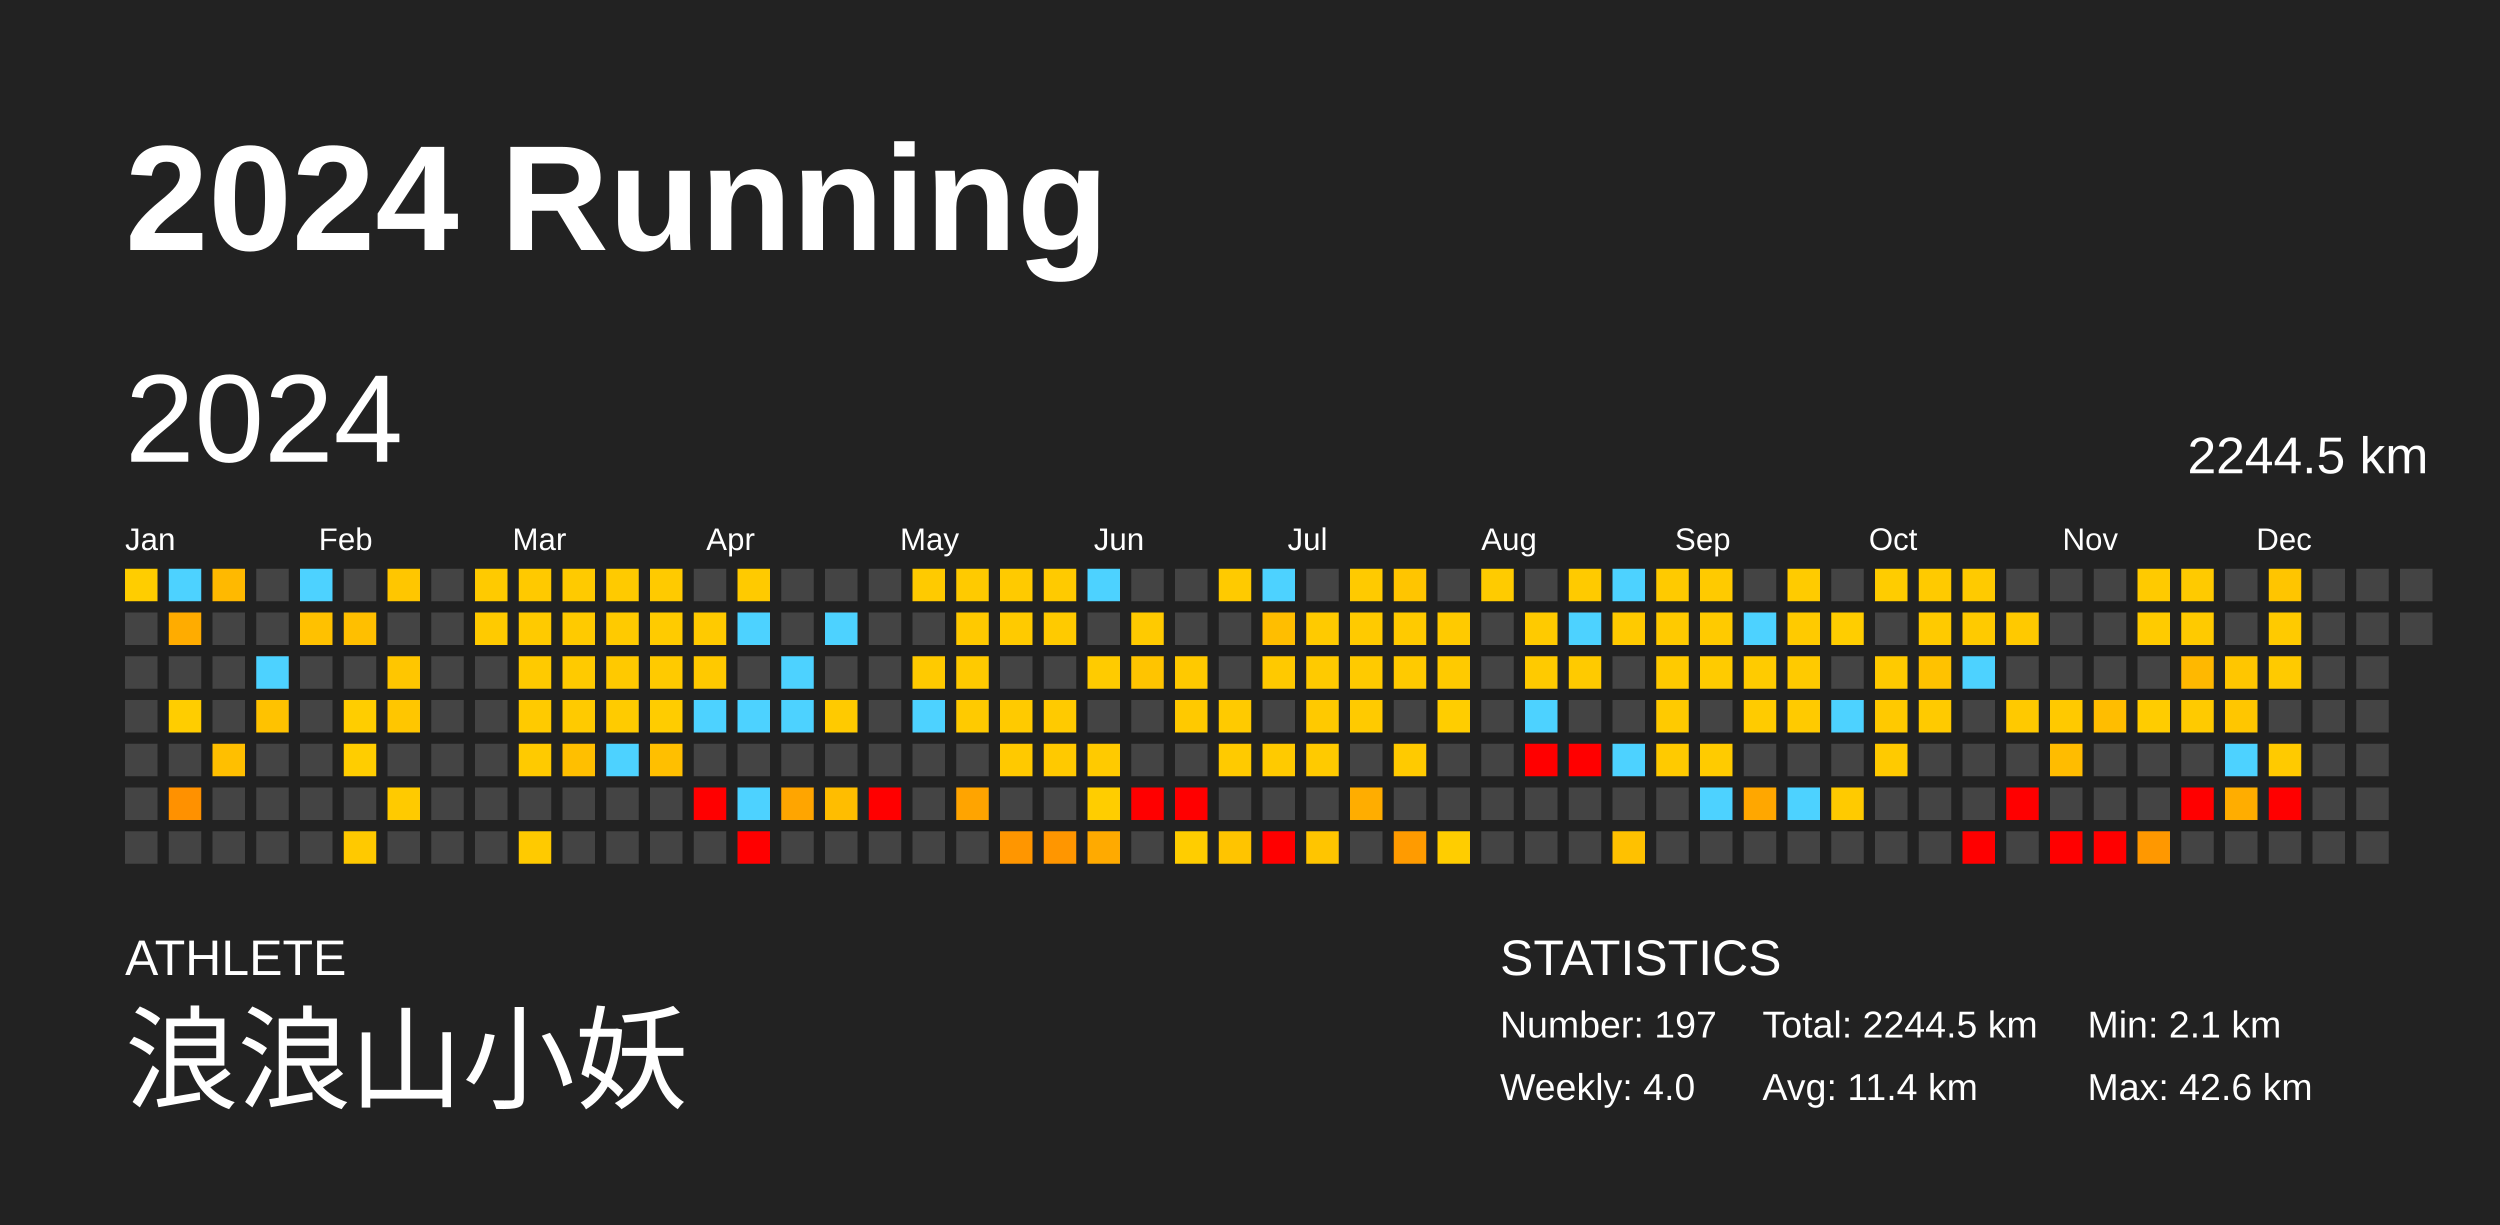
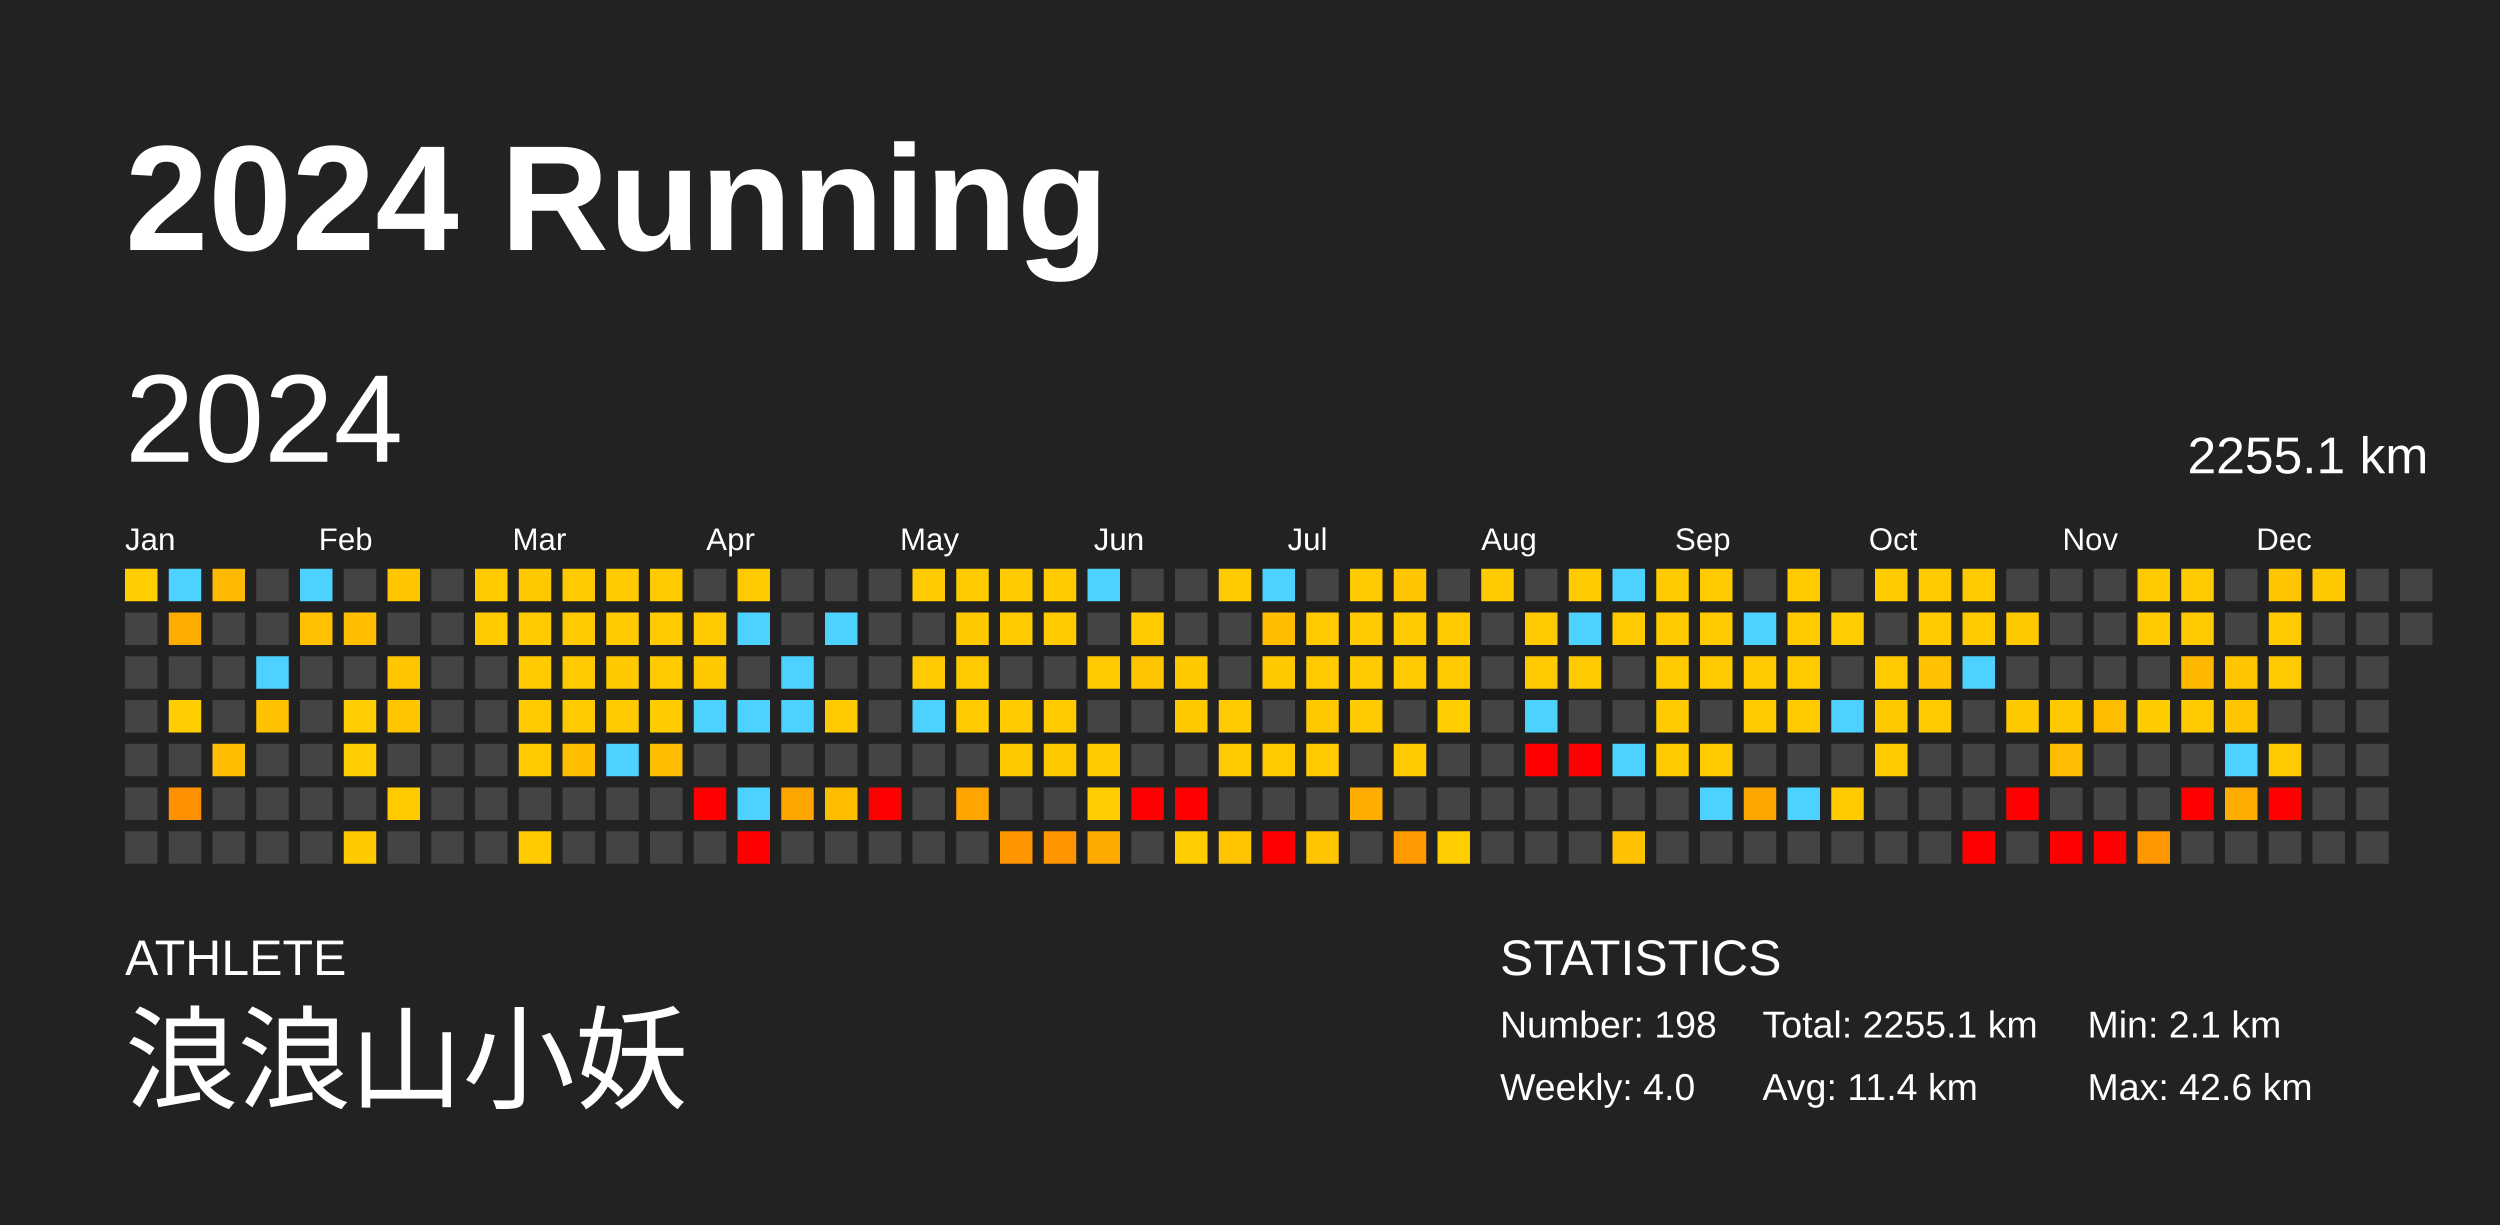
<svg xmlns="http://www.w3.org/2000/svg" baseProfile="full" height="98mm" version="1.1" viewBox="0,0,200,98" width="200mm">
  <defs />
  <rect fill="#222222" height="98" width="200" x="0" y="0" />
  <text fill="#FFFFFF" style="font-size:12px; font-family:Arial; font-weight:bold;" x="10" y="20">2024 Running</text>
  <text fill="#FFFFFF" style="font-size:4px; font-family:Arial" x="10" y="78">ATHLETE</text>
  <text fill="#FFFFFF" style="font-size:9px; font-family:Arial" x="10" y="88">浪浪山小妖</text>
  <text fill="#FFFFFF" style="font-size:4px; font-family:Arial" x="120" y="78">STATISTICS</text>
-   <text fill="#FFFFFF" style="font-size:3px; font-family:Arial" x="120" y="83">Number: 197</text>
+   <text fill="#FFFFFF" style="font-size:3px; font-family:Arial" x="120" y="83">Number: 198</text>
  <text fill="#FFFFFF" style="font-size:3px; font-family:Arial" x="120" y="88">Weekly: 4.0</text>
-   <text fill="#FFFFFF" style="font-size:3px; font-family:Arial" x="141" y="83">Total: 2244.5 km</text>
+   <text fill="#FFFFFF" style="font-size:3px; font-family:Arial" x="141" y="83">Total: 2255.1 km</text>
  <text fill="#FFFFFF" style="font-size:3px; font-family:Arial" x="141" y="88">Avg: 11.4 km</text>
  <text fill="#FFFFFF" style="font-size:3px; font-family:Arial" x="167" y="83">Min: 2.1 km</text>
  <text fill="#FFFFFF" style="font-size:3px; font-family:Arial" x="167" y="88">Max: 42.6 km</text>
  <text dominant-baseline="hanging" fill="#FFFFFF" style="font-size:10.0px; font-family:Arial;" x="10" y="30">2024</text>
-   <text dominant-baseline="hanging" fill="#FFFFFF" style="font-size:4.125px; font-family:Arial;" x="175" y="35">2244.5 km</text>
+   <text dominant-baseline="hanging" fill="#FFFFFF" style="font-size:4.125px; font-family:Arial;" x="175" y="35">2255.1 km</text>
  <text fill="#FFFFFF" style="font-size:2.5px; font-family:Arial" x="10.0" y="44">Jan</text>
  <text fill="#FFFFFF" style="font-size:2.5px; font-family:Arial" x="25.5" y="44">Feb</text>
  <text fill="#FFFFFF" style="font-size:2.5px; font-family:Arial" x="41.0" y="44">Mar</text>
  <text fill="#FFFFFF" style="font-size:2.5px; font-family:Arial" x="56.5" y="44">Apr</text>
  <text fill="#FFFFFF" style="font-size:2.5px; font-family:Arial" x="72.0" y="44">May</text>
  <text fill="#FFFFFF" style="font-size:2.5px; font-family:Arial" x="87.5" y="44">Jun</text>
  <text fill="#FFFFFF" style="font-size:2.5px; font-family:Arial" x="103.0" y="44">Jul</text>
  <text fill="#FFFFFF" style="font-size:2.5px; font-family:Arial" x="118.5" y="44">Aug</text>
  <text fill="#FFFFFF" style="font-size:2.5px; font-family:Arial" x="134.0" y="44">Sep</text>
  <text fill="#FFFFFF" style="font-size:2.5px; font-family:Arial" x="149.5" y="44">Oct</text>
  <text fill="#FFFFFF" style="font-size:2.5px; font-family:Arial" x="165.0" y="44">Nov</text>
  <text fill="#FFFFFF" style="font-size:2.5px; font-family:Arial" x="180.5" y="44">Dec</text>
  <rect fill="#ffcd00" height="2.6" width="2.6" x="10.0" y="45.5" />
  <rect fill="#444444" height="2.6" width="2.6" x="10.0" y="49.0" />
  <rect fill="#444444" height="2.6" width="2.6" x="10.0" y="52.5" />
  <rect fill="#444444" height="2.6" width="2.6" x="10.0" y="56.0" />
  <rect fill="#444444" height="2.6" width="2.6" x="10.0" y="59.5" />
  <rect fill="#444444" height="2.6" width="2.6" x="10.0" y="63.0" />
  <rect fill="#444444" height="2.6" width="2.6" x="10.0" y="66.5" />
  <rect fill="#4dd2ff" height="2.6" width="2.6" x="13.5" y="45.5" />
  <rect fill="#ffac00" height="2.6" width="2.6" x="13.5" y="49.0" />
  <rect fill="#444444" height="2.6" width="2.6" x="13.5" y="52.5" />
  <rect fill="#ffcd00" height="2.6" width="2.6" x="13.5" y="56.0" />
  <rect fill="#444444" height="2.6" width="2.6" x="13.5" y="59.5" />
  <rect fill="#ff9100" height="2.6" width="2.6" x="13.5" y="63.0" />
  <rect fill="#444444" height="2.6" width="2.6" x="13.5" y="66.5" />
  <rect fill="#ffb900" height="2.6" width="2.6" x="17.0" y="45.5" />
  <rect fill="#444444" height="2.6" width="2.6" x="17.0" y="49.0" />
  <rect fill="#444444" height="2.6" width="2.6" x="17.0" y="52.5" />
  <rect fill="#444444" height="2.6" width="2.6" x="17.0" y="56.0" />
  <rect fill="#ffbf00" height="2.6" width="2.6" x="17.0" y="59.5" />
  <rect fill="#444444" height="2.6" width="2.6" x="17.0" y="63.0" />
  <rect fill="#444444" height="2.6" width="2.6" x="17.0" y="66.5" />
  <rect fill="#444444" height="2.6" width="2.6" x="20.5" y="45.5" />
  <rect fill="#444444" height="2.6" width="2.6" x="20.5" y="49.0" />
  <rect fill="#4dd2ff" height="2.6" width="2.6" x="20.5" y="52.5" />
  <rect fill="#ffc200" height="2.6" width="2.6" x="20.5" y="56.0" />
  <rect fill="#444444" height="2.6" width="2.6" x="20.5" y="59.5" />
  <rect fill="#444444" height="2.6" width="2.6" x="20.5" y="63.0" />
  <rect fill="#444444" height="2.6" width="2.6" x="20.5" y="66.5" />
  <rect fill="#4dd2ff" height="2.6" width="2.6" x="24.0" y="45.5" />
  <rect fill="#ffc100" height="2.6" width="2.6" x="24.0" y="49.0" />
  <rect fill="#444444" height="2.6" width="2.6" x="24.0" y="52.5" />
  <rect fill="#444444" height="2.6" width="2.6" x="24.0" y="56.0" />
  <rect fill="#444444" height="2.6" width="2.6" x="24.0" y="59.5" />
  <rect fill="#444444" height="2.6" width="2.6" x="24.0" y="63.0" />
  <rect fill="#444444" height="2.6" width="2.6" x="24.0" y="66.5" />
  <rect fill="#444444" height="2.6" width="2.6" x="27.5" y="45.5" />
  <rect fill="#ffbf00" height="2.6" width="2.6" x="27.5" y="49.0" />
  <rect fill="#444444" height="2.6" width="2.6" x="27.5" y="52.5" />
  <rect fill="#ffcd00" height="2.6" width="2.6" x="27.5" y="56.0" />
  <rect fill="#ffcd00" height="2.6" width="2.6" x="27.5" y="59.5" />
  <rect fill="#444444" height="2.6" width="2.6" x="27.5" y="63.0" />
  <rect fill="#ffc900" height="2.6" width="2.6" x="27.5" y="66.5" />
  <rect fill="#ffc600" height="2.6" width="2.6" x="31.0" y="45.5" />
  <rect fill="#444444" height="2.6" width="2.6" x="31.0" y="49.0" />
  <rect fill="#ffc600" height="2.6" width="2.6" x="31.0" y="52.5" />
  <rect fill="#ffc600" height="2.6" width="2.6" x="31.0" y="56.0" />
  <rect fill="#444444" height="2.6" width="2.6" x="31.0" y="59.5" />
  <rect fill="#ffca00" height="2.6" width="2.6" x="31.0" y="63.0" />
  <rect fill="#444444" height="2.6" width="2.6" x="31.0" y="66.5" />
  <rect fill="#444444" height="2.6" width="2.6" x="34.5" y="45.5" />
  <rect fill="#444444" height="2.6" width="2.6" x="34.5" y="49.0" />
  <rect fill="#444444" height="2.6" width="2.6" x="34.5" y="52.5" />
  <rect fill="#444444" height="2.6" width="2.6" x="34.5" y="56.0" />
  <rect fill="#444444" height="2.6" width="2.6" x="34.5" y="59.5" />
  <rect fill="#444444" height="2.6" width="2.6" x="34.5" y="63.0" />
  <rect fill="#444444" height="2.6" width="2.6" x="34.5" y="66.5" />
  <rect fill="#ffca00" height="2.6" width="2.6" x="38.0" y="45.5" />
  <rect fill="#ffca00" height="2.6" width="2.6" x="38.0" y="49.0" />
  <rect fill="#444444" height="2.6" width="2.6" x="38.0" y="52.5" />
  <rect fill="#444444" height="2.6" width="2.6" x="38.0" y="56.0" />
  <rect fill="#444444" height="2.6" width="2.6" x="38.0" y="59.5" />
  <rect fill="#444444" height="2.6" width="2.6" x="38.0" y="63.0" />
  <rect fill="#444444" height="2.6" width="2.6" x="38.0" y="66.5" />
  <rect fill="#ffc900" height="2.6" width="2.6" x="41.5" y="45.5" />
  <rect fill="#ffca00" height="2.6" width="2.6" x="41.5" y="49.0" />
  <rect fill="#ffca00" height="2.6" width="2.6" x="41.5" y="52.5" />
  <rect fill="#ffca00" height="2.6" width="2.6" x="41.5" y="56.0" />
  <rect fill="#ffca00" height="2.6" width="2.6" x="41.5" y="59.5" />
  <rect fill="#444444" height="2.6" width="2.6" x="41.5" y="63.0" />
  <rect fill="#ffca00" height="2.6" width="2.6" x="41.5" y="66.5" />
  <rect fill="#ffca00" height="2.6" width="2.6" x="45.0" y="45.5" />
  <rect fill="#ffca00" height="2.6" width="2.6" x="45.0" y="49.0" />
  <rect fill="#ffca00" height="2.6" width="2.6" x="45.0" y="52.5" />
  <rect fill="#ffca00" height="2.6" width="2.6" x="45.0" y="56.0" />
  <rect fill="#ffbf00" height="2.6" width="2.6" x="45.0" y="59.5" />
  <rect fill="#444444" height="2.6" width="2.6" x="45.0" y="63.0" />
  <rect fill="#444444" height="2.6" width="2.6" x="45.0" y="66.5" />
  <rect fill="#ffca00" height="2.6" width="2.6" x="48.5" y="45.5" />
  <rect fill="#ffca00" height="2.6" width="2.6" x="48.5" y="49.0" />
  <rect fill="#ffc900" height="2.6" width="2.6" x="48.5" y="52.5" />
  <rect fill="#ffcb00" height="2.6" width="2.6" x="48.5" y="56.0" />
  <rect fill="#4dd2ff" height="2.6" width="2.6" x="48.5" y="59.5" />
  <rect fill="#444444" height="2.6" width="2.6" x="48.5" y="63.0" />
  <rect fill="#444444" height="2.6" width="2.6" x="48.5" y="66.5" />
  <rect fill="#ffca00" height="2.6" width="2.6" x="52.0" y="45.5" />
  <rect fill="#ffcb00" height="2.6" width="2.6" x="52.0" y="49.0" />
  <rect fill="#ffca00" height="2.6" width="2.6" x="52.0" y="52.5" />
  <rect fill="#ffcc00" height="2.6" width="2.6" x="52.0" y="56.0" />
  <rect fill="#ffbf00" height="2.6" width="2.6" x="52.0" y="59.5" />
  <rect fill="#444444" height="2.6" width="2.6" x="52.0" y="63.0" />
  <rect fill="#444444" height="2.6" width="2.6" x="52.0" y="66.5" />
  <rect fill="#444444" height="2.6" width="2.6" x="55.5" y="45.5" />
  <rect fill="#ffca00" height="2.6" width="2.6" x="55.5" y="49.0" />
  <rect fill="#ffc900" height="2.6" width="2.6" x="55.5" y="52.5" />
  <rect fill="#4dd2ff" height="2.6" width="2.6" x="55.5" y="56.0" />
  <rect fill="#444444" height="2.6" width="2.6" x="55.5" y="59.5" />
  <rect fill="red" height="2.6" width="2.6" x="55.5" y="63.0" />
  <rect fill="#444444" height="2.6" width="2.6" x="55.5" y="66.5" />
  <rect fill="#ffca00" height="2.6" width="2.6" x="59.0" y="45.5" />
  <rect fill="#4dd2ff" height="2.6" width="2.6" x="59.0" y="49.0" />
  <rect fill="#444444" height="2.6" width="2.6" x="59.0" y="52.5" />
  <rect fill="#4dd2ff" height="2.6" width="2.6" x="59.0" y="56.0" />
  <rect fill="#444444" height="2.6" width="2.6" x="59.0" y="59.5" />
  <rect fill="#4dd2ff" height="2.6" width="2.6" x="59.0" y="63.0" />
  <rect fill="red" height="2.6" width="2.6" x="59.0" y="66.5" />
  <rect fill="#444444" height="2.6" width="2.6" x="62.5" y="45.5" />
  <rect fill="#444444" height="2.6" width="2.6" x="62.5" y="49.0" />
  <rect fill="#4dd2ff" height="2.6" width="2.6" x="62.5" y="52.5" />
  <rect fill="#4dd2ff" height="2.6" width="2.6" x="62.5" y="56.0" />
  <rect fill="#444444" height="2.6" width="2.6" x="62.5" y="59.5" />
  <rect fill="#ffa500" height="2.6" width="2.6" x="62.5" y="63.0" />
  <rect fill="#444444" height="2.6" width="2.6" x="62.5" y="66.5" />
  <rect fill="#444444" height="2.6" width="2.6" x="66.0" y="45.5" />
  <rect fill="#4dd2ff" height="2.6" width="2.6" x="66.0" y="49.0" />
  <rect fill="#444444" height="2.6" width="2.6" x="66.0" y="52.5" />
  <rect fill="#ffca00" height="2.6" width="2.6" x="66.0" y="56.0" />
  <rect fill="#444444" height="2.6" width="2.6" x="66.0" y="59.5" />
  <rect fill="#ffbd00" height="2.6" width="2.6" x="66.0" y="63.0" />
  <rect fill="#444444" height="2.6" width="2.6" x="66.0" y="66.5" />
  <rect fill="#444444" height="2.6" width="2.6" x="69.5" y="45.5" />
  <rect fill="#444444" height="2.6" width="2.6" x="69.5" y="49.0" />
  <rect fill="#444444" height="2.6" width="2.6" x="69.5" y="52.5" />
  <rect fill="#444444" height="2.6" width="2.6" x="69.5" y="56.0" />
  <rect fill="#444444" height="2.6" width="2.6" x="69.5" y="59.5" />
  <rect fill="red" height="2.6" width="2.6" x="69.5" y="63.0" />
  <rect fill="#444444" height="2.6" width="2.6" x="69.5" y="66.5" />
  <rect fill="#ffca00" height="2.6" width="2.6" x="73.0" y="45.5" />
  <rect fill="#444444" height="2.6" width="2.6" x="73.0" y="49.0" />
  <rect fill="#ffca00" height="2.6" width="2.6" x="73.0" y="52.5" />
  <rect fill="#4dd2ff" height="2.6" width="2.6" x="73.0" y="56.0" />
  <rect fill="#444444" height="2.6" width="2.6" x="73.0" y="59.5" />
  <rect fill="#444444" height="2.6" width="2.6" x="73.0" y="63.0" />
  <rect fill="#444444" height="2.6" width="2.6" x="73.0" y="66.5" />
  <rect fill="#ffca00" height="2.6" width="2.6" x="76.5" y="45.5" />
  <rect fill="#ffc900" height="2.6" width="2.6" x="76.5" y="49.0" />
  <rect fill="#ffca00" height="2.6" width="2.6" x="76.5" y="52.5" />
  <rect fill="#ffca00" height="2.6" width="2.6" x="76.5" y="56.0" />
  <rect fill="#444444" height="2.6" width="2.6" x="76.5" y="59.5" />
  <rect fill="#ffa400" height="2.6" width="2.6" x="76.5" y="63.0" />
  <rect fill="#444444" height="2.6" width="2.6" x="76.5" y="66.5" />
  <rect fill="#ffca00" height="2.6" width="2.6" x="80.0" y="45.5" />
  <rect fill="#ffca00" height="2.6" width="2.6" x="80.0" y="49.0" />
  <rect fill="#444444" height="2.6" width="2.6" x="80.0" y="52.5" />
  <rect fill="#ffca00" height="2.6" width="2.6" x="80.0" y="56.0" />
  <rect fill="#ffc900" height="2.6" width="2.6" x="80.0" y="59.5" />
  <rect fill="#444444" height="2.6" width="2.6" x="80.0" y="63.0" />
  <rect fill="#ff9600" height="2.6" width="2.6" x="80.0" y="66.5" />
  <rect fill="#ffca00" height="2.6" width="2.6" x="83.5" y="45.5" />
  <rect fill="#ffca00" height="2.6" width="2.6" x="83.5" y="49.0" />
  <rect fill="#444444" height="2.6" width="2.6" x="83.5" y="52.5" />
  <rect fill="#ffca00" height="2.6" width="2.6" x="83.5" y="56.0" />
  <rect fill="#ffc900" height="2.6" width="2.6" x="83.5" y="59.5" />
  <rect fill="#444444" height="2.6" width="2.6" x="83.5" y="63.0" />
  <rect fill="#ff9600" height="2.6" width="2.6" x="83.5" y="66.5" />
  <rect fill="#4dd2ff" height="2.6" width="2.6" x="87.0" y="45.5" />
  <rect fill="#444444" height="2.6" width="2.6" x="87.0" y="49.0" />
  <rect fill="#ffcb00" height="2.6" width="2.6" x="87.0" y="52.5" />
  <rect fill="#444444" height="2.6" width="2.6" x="87.0" y="56.0" />
  <rect fill="#ffca00" height="2.6" width="2.6" x="87.0" y="59.5" />
  <rect fill="#ffcd00" height="2.6" width="2.6" x="87.0" y="63.0" />
  <rect fill="#ffaa00" height="2.6" width="2.6" x="87.0" y="66.5" />
  <rect fill="#444444" height="2.6" width="2.6" x="90.5" y="45.5" />
  <rect fill="#ffca00" height="2.6" width="2.6" x="90.5" y="49.0" />
  <rect fill="#ffc400" height="2.6" width="2.6" x="90.5" y="52.5" />
  <rect fill="#444444" height="2.6" width="2.6" x="90.5" y="56.0" />
  <rect fill="#444444" height="2.6" width="2.6" x="90.5" y="59.5" />
  <rect fill="red" height="2.6" width="2.6" x="90.5" y="63.0" />
  <rect fill="#444444" height="2.6" width="2.6" x="90.5" y="66.5" />
  <rect fill="#444444" height="2.6" width="2.6" x="94.0" y="45.5" />
  <rect fill="#444444" height="2.6" width="2.6" x="94.0" y="49.0" />
  <rect fill="#ffc900" height="2.6" width="2.6" x="94.0" y="52.5" />
  <rect fill="#ffc900" height="2.6" width="2.6" x="94.0" y="56.0" />
  <rect fill="#444444" height="2.6" width="2.6" x="94.0" y="59.5" />
  <rect fill="red" height="2.6" width="2.6" x="94.0" y="63.0" />
  <rect fill="#ffcd00" height="2.6" width="2.6" x="94.0" y="66.5" />
  <rect fill="#ffca00" height="2.6" width="2.6" x="97.5" y="45.5" />
  <rect fill="#444444" height="2.6" width="2.6" x="97.5" y="49.0" />
  <rect fill="#444444" height="2.6" width="2.6" x="97.5" y="52.5" />
  <rect fill="#ffca00" height="2.6" width="2.6" x="97.5" y="56.0" />
  <rect fill="#ffca00" height="2.6" width="2.6" x="97.5" y="59.5" />
  <rect fill="#444444" height="2.6" width="2.6" x="97.5" y="63.0" />
  <rect fill="#ffc400" height="2.6" width="2.6" x="97.5" y="66.5" />
  <rect fill="#4dd2ff" height="2.6" width="2.6" x="101.0" y="45.5" />
  <rect fill="#ffbe00" height="2.6" width="2.6" x="101.0" y="49.0" />
  <rect fill="#ffc900" height="2.6" width="2.6" x="101.0" y="52.5" />
  <rect fill="#444444" height="2.6" width="2.6" x="101.0" y="56.0" />
  <rect fill="#ffca00" height="2.6" width="2.6" x="101.0" y="59.5" />
  <rect fill="#444444" height="2.6" width="2.6" x="101.0" y="63.0" />
  <rect fill="red" height="2.6" width="2.6" x="101.0" y="66.5" />
  <rect fill="#444444" height="2.6" width="2.6" x="104.5" y="45.5" />
  <rect fill="#ffca00" height="2.6" width="2.6" x="104.5" y="49.0" />
  <rect fill="#ffca00" height="2.6" width="2.6" x="104.5" y="52.5" />
  <rect fill="#ffc900" height="2.6" width="2.6" x="104.5" y="56.0" />
  <rect fill="#ffca00" height="2.6" width="2.6" x="104.5" y="59.5" />
  <rect fill="#444444" height="2.6" width="2.6" x="104.5" y="63.0" />
  <rect fill="#ffc500" height="2.6" width="2.6" x="104.5" y="66.5" />
  <rect fill="#ffca00" height="2.6" width="2.6" x="108.0" y="45.5" />
  <rect fill="#ffca00" height="2.6" width="2.6" x="108.0" y="49.0" />
  <rect fill="#ffca00" height="2.6" width="2.6" x="108.0" y="52.5" />
  <rect fill="#ffca00" height="2.6" width="2.6" x="108.0" y="56.0" />
  <rect fill="#444444" height="2.6" width="2.6" x="108.0" y="59.5" />
  <rect fill="#ffad00" height="2.6" width="2.6" x="108.0" y="63.0" />
  <rect fill="#444444" height="2.6" width="2.6" x="108.0" y="66.5" />
  <rect fill="#ffc500" height="2.6" width="2.6" x="111.5" y="45.5" />
  <rect fill="#ffca00" height="2.6" width="2.6" x="111.5" y="49.0" />
  <rect fill="#ffca00" height="2.6" width="2.6" x="111.5" y="52.5" />
  <rect fill="#444444" height="2.6" width="2.6" x="111.5" y="56.0" />
  <rect fill="#ffca00" height="2.6" width="2.6" x="111.5" y="59.5" />
  <rect fill="#444444" height="2.6" width="2.6" x="111.5" y="63.0" />
  <rect fill="#ff9b00" height="2.6" width="2.6" x="111.5" y="66.5" />
  <rect fill="#444444" height="2.6" width="2.6" x="115.0" y="45.5" />
  <rect fill="#ffca00" height="2.6" width="2.6" x="115.0" y="49.0" />
  <rect fill="#ffca00" height="2.6" width="2.6" x="115.0" y="52.5" />
  <rect fill="#ffcd00" height="2.6" width="2.6" x="115.0" y="56.0" />
  <rect fill="#444444" height="2.6" width="2.6" x="115.0" y="59.5" />
  <rect fill="#444444" height="2.6" width="2.6" x="115.0" y="63.0" />
  <rect fill="#ffcd00" height="2.6" width="2.6" x="115.0" y="66.5" />
  <rect fill="#ffcb00" height="2.6" width="2.6" x="118.5" y="45.5" />
  <rect fill="#444444" height="2.6" width="2.6" x="118.5" y="49.0" />
  <rect fill="#444444" height="2.6" width="2.6" x="118.5" y="52.5" />
  <rect fill="#444444" height="2.6" width="2.6" x="118.5" y="56.0" />
  <rect fill="#444444" height="2.6" width="2.6" x="118.5" y="59.5" />
  <rect fill="#444444" height="2.6" width="2.6" x="118.5" y="63.0" />
  <rect fill="#444444" height="2.6" width="2.6" x="118.5" y="66.5" />
  <rect fill="#444444" height="2.6" width="2.6" x="122.0" y="45.5" />
  <rect fill="#ffca00" height="2.6" width="2.6" x="122.0" y="49.0" />
  <rect fill="#ffca00" height="2.6" width="2.6" x="122.0" y="52.5" />
  <rect fill="#4dd2ff" height="2.6" width="2.6" x="122.0" y="56.0" />
  <rect fill="red" height="2.6" width="2.6" x="122.0" y="59.5" />
  <rect fill="#444444" height="2.6" width="2.6" x="122.0" y="63.0" />
  <rect fill="#444444" height="2.6" width="2.6" x="122.0" y="66.5" />
  <rect fill="#ffca00" height="2.6" width="2.6" x="125.5" y="45.5" />
  <rect fill="#4dd2ff" height="2.6" width="2.6" x="125.5" y="49.0" />
  <rect fill="#ffca00" height="2.6" width="2.6" x="125.5" y="52.5" />
  <rect fill="#444444" height="2.6" width="2.6" x="125.5" y="56.0" />
  <rect fill="red" height="2.6" width="2.6" x="125.5" y="59.5" />
  <rect fill="#444444" height="2.6" width="2.6" x="125.5" y="63.0" />
  <rect fill="#444444" height="2.6" width="2.6" x="125.5" y="66.5" />
  <rect fill="#4dd2ff" height="2.6" width="2.6" x="129.0" y="45.5" />
  <rect fill="#ffca00" height="2.6" width="2.6" x="129.0" y="49.0" />
  <rect fill="#444444" height="2.6" width="2.6" x="129.0" y="52.5" />
  <rect fill="#444444" height="2.6" width="2.6" x="129.0" y="56.0" />
  <rect fill="#4dd2ff" height="2.6" width="2.6" x="129.0" y="59.5" />
  <rect fill="#444444" height="2.6" width="2.6" x="129.0" y="63.0" />
  <rect fill="#ffc100" height="2.6" width="2.6" x="129.0" y="66.5" />
  <rect fill="#ffca00" height="2.6" width="2.6" x="132.5" y="45.5" />
  <rect fill="#ffca00" height="2.6" width="2.6" x="132.5" y="49.0" />
  <rect fill="#ffca00" height="2.6" width="2.6" x="132.5" y="52.5" />
  <rect fill="#ffca00" height="2.6" width="2.6" x="132.5" y="56.0" />
  <rect fill="#ffca00" height="2.6" width="2.6" x="132.5" y="59.5" />
  <rect fill="#444444" height="2.6" width="2.6" x="132.5" y="63.0" />
  <rect fill="#444444" height="2.6" width="2.6" x="132.5" y="66.5" />
  <rect fill="#ffca00" height="2.6" width="2.6" x="136.0" y="45.5" />
  <rect fill="#ffca00" height="2.6" width="2.6" x="136.0" y="49.0" />
  <rect fill="#ffcb00" height="2.6" width="2.6" x="136.0" y="52.5" />
  <rect fill="#444444" height="2.6" width="2.6" x="136.0" y="56.0" />
  <rect fill="#ffcb00" height="2.6" width="2.6" x="136.0" y="59.5" />
  <rect fill="#4dd2ff" height="2.6" width="2.6" x="136.0" y="63.0" />
  <rect fill="#444444" height="2.6" width="2.6" x="136.0" y="66.5" />
  <rect fill="#444444" height="2.6" width="2.6" x="139.5" y="45.5" />
  <rect fill="#4dd2ff" height="2.6" width="2.6" x="139.5" y="49.0" />
  <rect fill="#ffcb00" height="2.6" width="2.6" x="139.5" y="52.5" />
  <rect fill="#ffcb00" height="2.6" width="2.6" x="139.5" y="56.0" />
  <rect fill="#444444" height="2.6" width="2.6" x="139.5" y="59.5" />
  <rect fill="#ffa700" height="2.6" width="2.6" x="139.5" y="63.0" />
  <rect fill="#444444" height="2.6" width="2.6" x="139.5" y="66.5" />
  <rect fill="#ffcb00" height="2.6" width="2.6" x="143.0" y="45.5" />
  <rect fill="#ffca00" height="2.6" width="2.6" x="143.0" y="49.0" />
  <rect fill="#ffca00" height="2.6" width="2.6" x="143.0" y="52.5" />
  <rect fill="#ffca00" height="2.6" width="2.6" x="143.0" y="56.0" />
  <rect fill="#444444" height="2.6" width="2.6" x="143.0" y="59.5" />
  <rect fill="#4dd2ff" height="2.6" width="2.6" x="143.0" y="63.0" />
  <rect fill="#444444" height="2.6" width="2.6" x="143.0" y="66.5" />
  <rect fill="#444444" height="2.6" width="2.6" x="146.5" y="45.5" />
  <rect fill="#ffcd00" height="2.6" width="2.6" x="146.5" y="49.0" />
  <rect fill="#444444" height="2.6" width="2.6" x="146.5" y="52.5" />
  <rect fill="#4dd2ff" height="2.6" width="2.6" x="146.5" y="56.0" />
  <rect fill="#444444" height="2.6" width="2.6" x="146.5" y="59.5" />
  <rect fill="#ffca00" height="2.6" width="2.6" x="146.5" y="63.0" />
  <rect fill="#444444" height="2.6" width="2.6" x="146.5" y="66.5" />
  <rect fill="#ffcc00" height="2.6" width="2.6" x="150.0" y="45.5" />
  <rect fill="#444444" height="2.6" width="2.6" x="150.0" y="49.0" />
  <rect fill="#ffca00" height="2.6" width="2.6" x="150.0" y="52.5" />
  <rect fill="#ffc900" height="2.6" width="2.6" x="150.0" y="56.0" />
  <rect fill="#ffca00" height="2.6" width="2.6" x="150.0" y="59.5" />
  <rect fill="#444444" height="2.6" width="2.6" x="150.0" y="63.0" />
  <rect fill="#444444" height="2.6" width="2.6" x="150.0" y="66.5" />
  <rect fill="#ffca00" height="2.6" width="2.6" x="153.5" y="45.5" />
  <rect fill="#ffca00" height="2.6" width="2.6" x="153.5" y="49.0" />
  <rect fill="#ffc200" height="2.6" width="2.6" x="153.5" y="52.5" />
  <rect fill="#ffca00" height="2.6" width="2.6" x="153.5" y="56.0" />
  <rect fill="#444444" height="2.6" width="2.6" x="153.5" y="59.5" />
  <rect fill="#444444" height="2.6" width="2.6" x="153.5" y="63.0" />
  <rect fill="#444444" height="2.6" width="2.6" x="153.5" y="66.5" />
  <rect fill="#ffca00" height="2.6" width="2.6" x="157.0" y="45.5" />
  <rect fill="#ffca00" height="2.6" width="2.6" x="157.0" y="49.0" />
  <rect fill="#4dd2ff" height="2.6" width="2.6" x="157.0" y="52.5" />
  <rect fill="#444444" height="2.6" width="2.6" x="157.0" y="56.0" />
  <rect fill="#444444" height="2.6" width="2.6" x="157.0" y="59.5" />
  <rect fill="#444444" height="2.6" width="2.6" x="157.0" y="63.0" />
  <rect fill="red" height="2.6" width="2.6" x="157.0" y="66.5" />
  <rect fill="#444444" height="2.6" width="2.6" x="160.5" y="45.5" />
  <rect fill="#ffc900" height="2.6" width="2.6" x="160.5" y="49.0" />
  <rect fill="#444444" height="2.6" width="2.6" x="160.5" y="52.5" />
  <rect fill="#ffc900" height="2.6" width="2.6" x="160.5" y="56.0" />
  <rect fill="#444444" height="2.6" width="2.6" x="160.5" y="59.5" />
  <rect fill="red" height="2.6" width="2.6" x="160.5" y="63.0" />
  <rect fill="#444444" height="2.6" width="2.6" x="160.5" y="66.5" />
  <rect fill="#444444" height="2.6" width="2.6" x="164.0" y="45.5" />
  <rect fill="#444444" height="2.6" width="2.6" x="164.0" y="49.0" />
  <rect fill="#444444" height="2.6" width="2.6" x="164.0" y="52.5" />
  <rect fill="#ffc900" height="2.6" width="2.6" x="164.0" y="56.0" />
  <rect fill="#ffbc00" height="2.6" width="2.6" x="164.0" y="59.5" />
  <rect fill="#444444" height="2.6" width="2.6" x="164.0" y="63.0" />
  <rect fill="red" height="2.6" width="2.6" x="164.0" y="66.5" />
  <rect fill="#444444" height="2.6" width="2.6" x="167.5" y="45.5" />
  <rect fill="#444444" height="2.6" width="2.6" x="167.5" y="49.0" />
  <rect fill="#444444" height="2.6" width="2.6" x="167.5" y="52.5" />
  <rect fill="#ffbd00" height="2.6" width="2.6" x="167.5" y="56.0" />
  <rect fill="#444444" height="2.6" width="2.6" x="167.5" y="59.5" />
  <rect fill="#444444" height="2.6" width="2.6" x="167.5" y="63.0" />
  <rect fill="red" height="2.6" width="2.6" x="167.5" y="66.5" />
  <rect fill="#ffca00" height="2.6" width="2.6" x="171.0" y="45.5" />
  <rect fill="#ffcb00" height="2.6" width="2.6" x="171.0" y="49.0" />
  <rect fill="#444444" height="2.6" width="2.6" x="171.0" y="52.5" />
  <rect fill="#ffcc00" height="2.6" width="2.6" x="171.0" y="56.0" />
  <rect fill="#444444" height="2.6" width="2.6" x="171.0" y="59.5" />
  <rect fill="#444444" height="2.6" width="2.6" x="171.0" y="63.0" />
  <rect fill="#ff9800" height="2.6" width="2.6" x="171.0" y="66.5" />
  <rect fill="#ffca00" height="2.6" width="2.6" x="174.5" y="45.5" />
  <rect fill="#ffca00" height="2.6" width="2.6" x="174.5" y="49.0" />
  <rect fill="#ffb800" height="2.6" width="2.6" x="174.5" y="52.5" />
  <rect fill="#ffca00" height="2.6" width="2.6" x="174.5" y="56.0" />
  <rect fill="#444444" height="2.6" width="2.6" x="174.5" y="59.5" />
  <rect fill="red" height="2.6" width="2.6" x="174.5" y="63.0" />
  <rect fill="#444444" height="2.6" width="2.6" x="174.5" y="66.5" />
  <rect fill="#444444" height="2.6" width="2.6" x="178.0" y="45.5" />
  <rect fill="#444444" height="2.6" width="2.6" x="178.0" y="49.0" />
  <rect fill="#ffc600" height="2.6" width="2.6" x="178.0" y="52.5" />
  <rect fill="#ffc600" height="2.6" width="2.6" x="178.0" y="56.0" />
  <rect fill="#4dd2ff" height="2.6" width="2.6" x="178.0" y="59.5" />
  <rect fill="#ffad00" height="2.6" width="2.6" x="178.0" y="63.0" />
  <rect fill="#444444" height="2.6" width="2.6" x="178.0" y="66.5" />
  <rect fill="#ffc500" height="2.6" width="2.6" x="181.5" y="45.5" />
  <rect fill="#ffca00" height="2.6" width="2.6" x="181.5" y="49.0" />
  <rect fill="#ffca00" height="2.6" width="2.6" x="181.5" y="52.5" />
  <rect fill="#444444" height="2.6" width="2.6" x="181.5" y="56.0" />
  <rect fill="#ffca00" height="2.6" width="2.6" x="181.5" y="59.5" />
  <rect fill="red" height="2.6" width="2.6" x="181.5" y="63.0" />
  <rect fill="#444444" height="2.6" width="2.6" x="181.5" y="66.5" />
-   <rect fill="#444444" height="2.6" width="2.6" x="185.0" y="45.5" />
+   <rect fill="#ffc900" height="2.6" width="2.6" x="185.0" y="45.5" />
  <rect fill="#444444" height="2.6" width="2.6" x="185.0" y="49.0" />
  <rect fill="#444444" height="2.6" width="2.6" x="185.0" y="52.5" />
  <rect fill="#444444" height="2.6" width="2.6" x="185.0" y="56.0" />
  <rect fill="#444444" height="2.6" width="2.6" x="185.0" y="59.5" />
  <rect fill="#444444" height="2.6" width="2.6" x="185.0" y="63.0" />
  <rect fill="#444444" height="2.6" width="2.6" x="185.0" y="66.5" />
  <rect fill="#444444" height="2.6" width="2.6" x="188.5" y="45.5" />
  <rect fill="#444444" height="2.6" width="2.6" x="188.5" y="49.0" />
  <rect fill="#444444" height="2.6" width="2.6" x="188.5" y="52.5" />
  <rect fill="#444444" height="2.6" width="2.6" x="188.5" y="56.0" />
  <rect fill="#444444" height="2.6" width="2.6" x="188.5" y="59.5" />
  <rect fill="#444444" height="2.6" width="2.6" x="188.5" y="63.0" />
  <rect fill="#444444" height="2.6" width="2.6" x="188.5" y="66.5" />
  <rect fill="#444444" height="2.6" width="2.6" x="192.0" y="45.5" />
  <rect fill="#444444" height="2.6" width="2.6" x="192.0" y="49.0" />
</svg>
